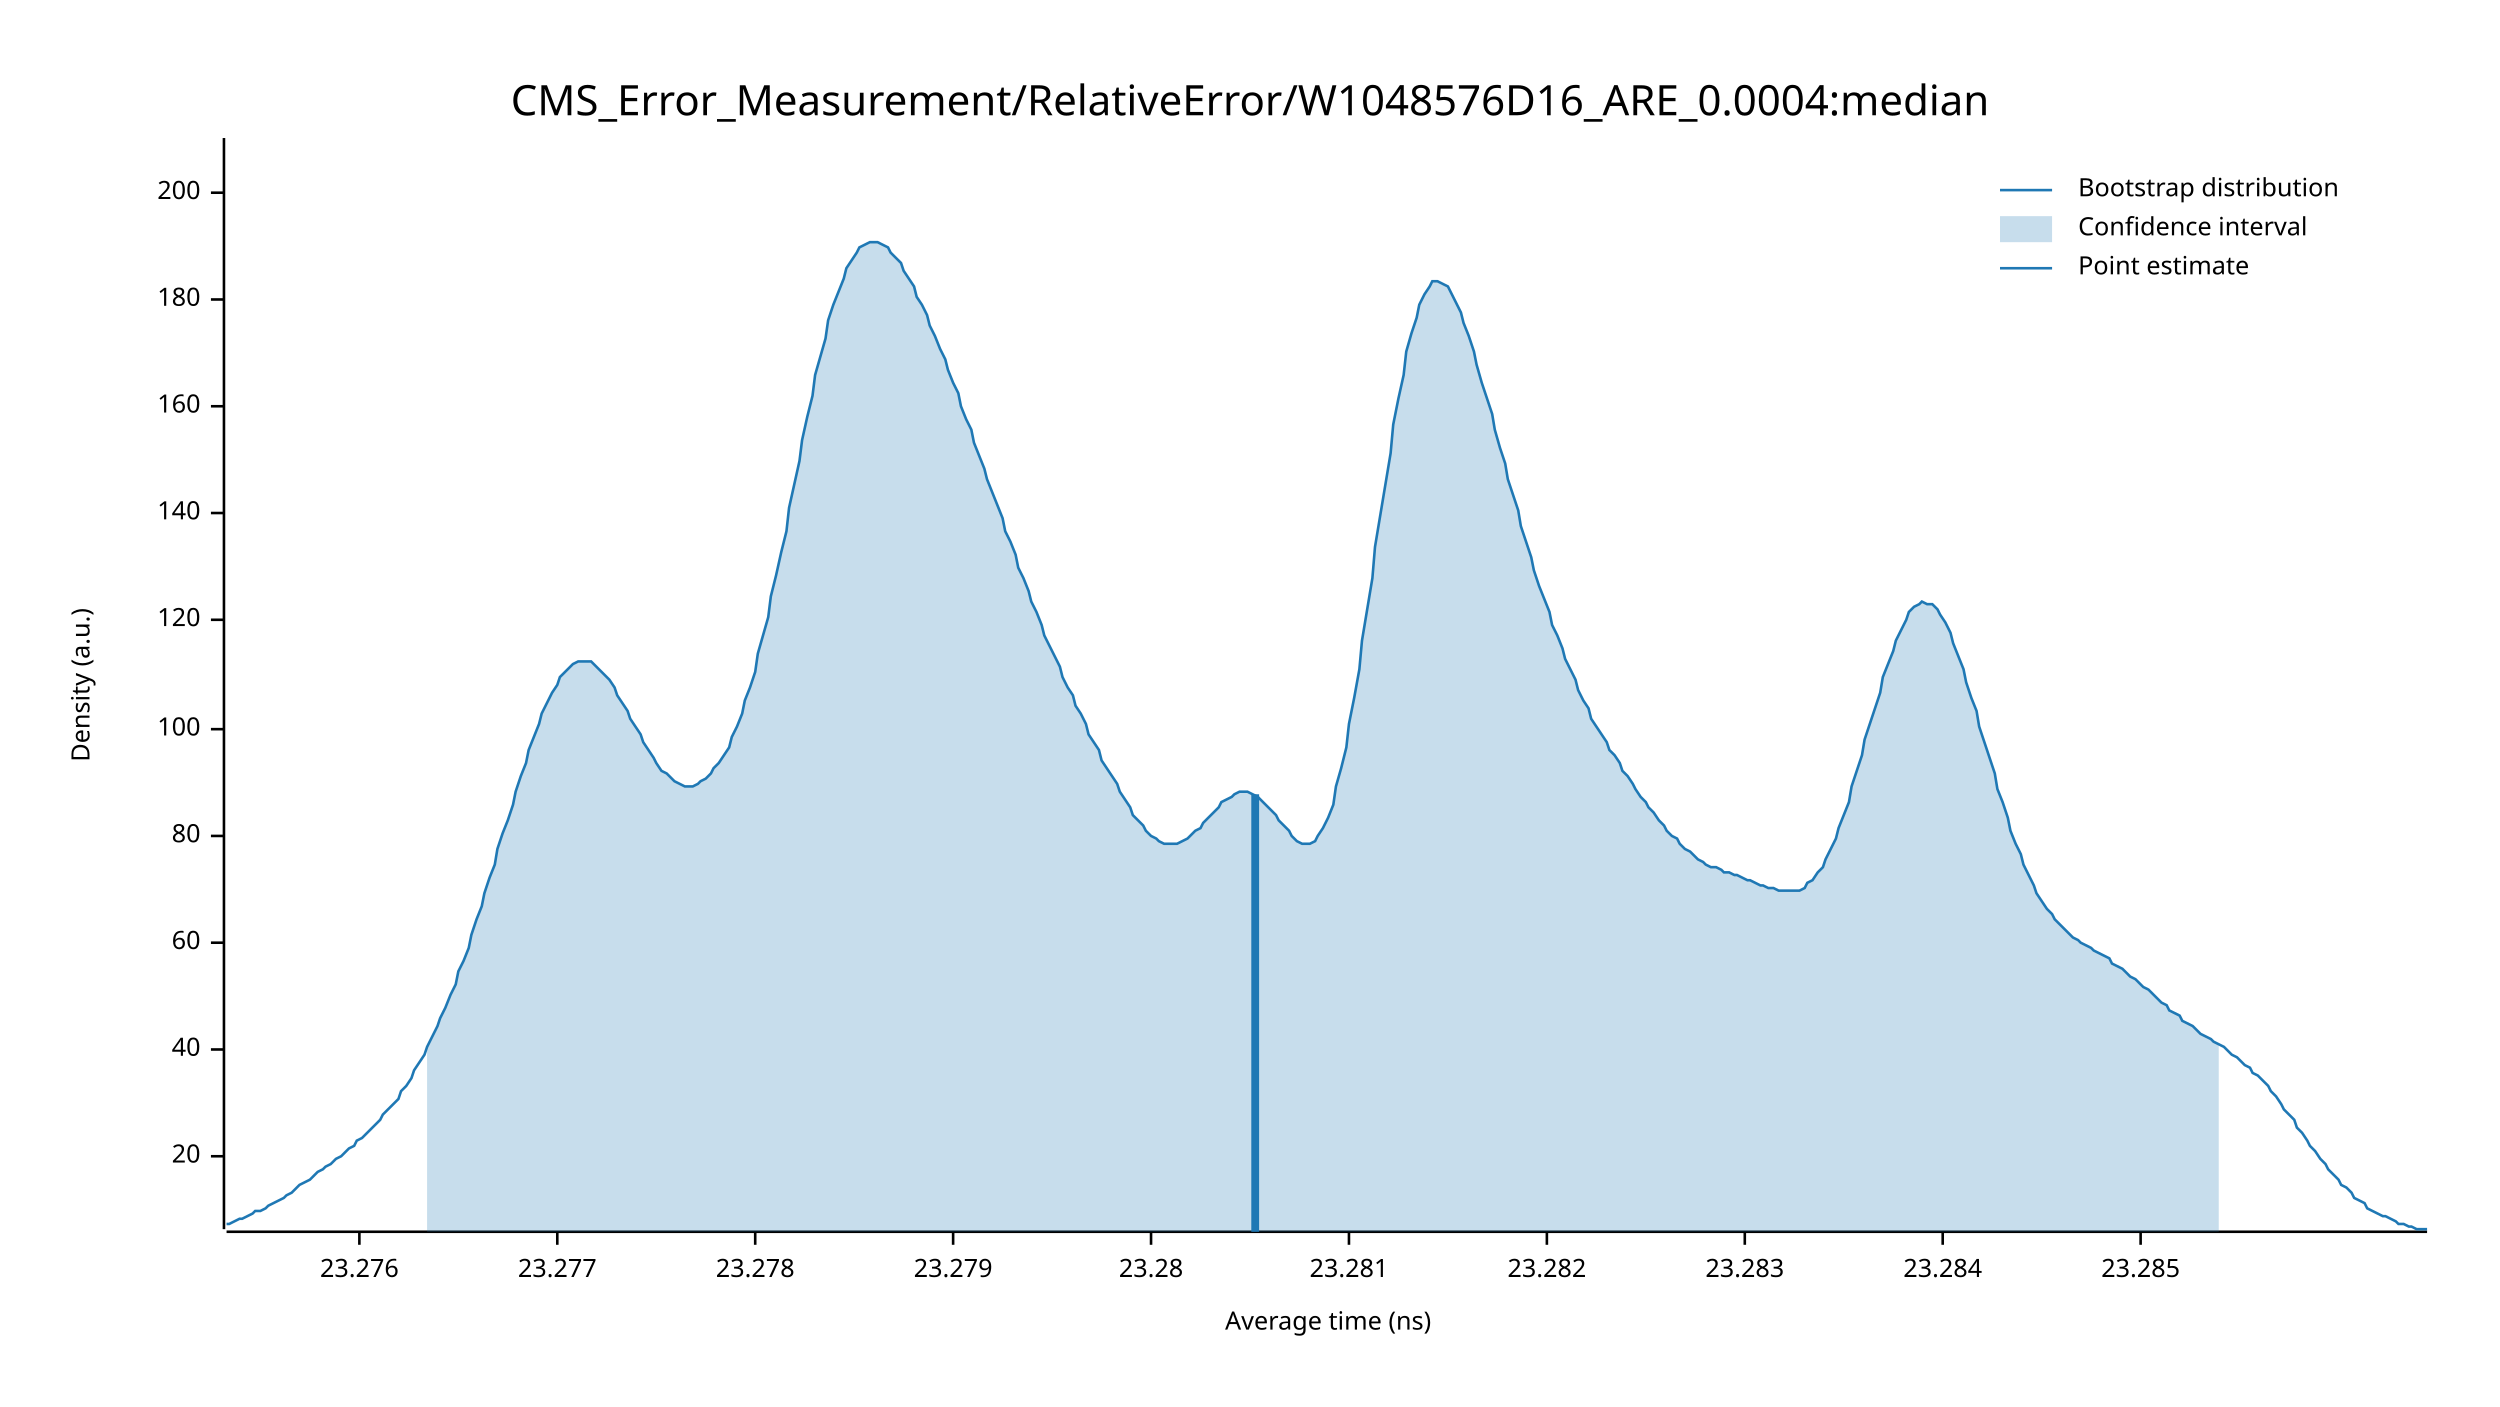
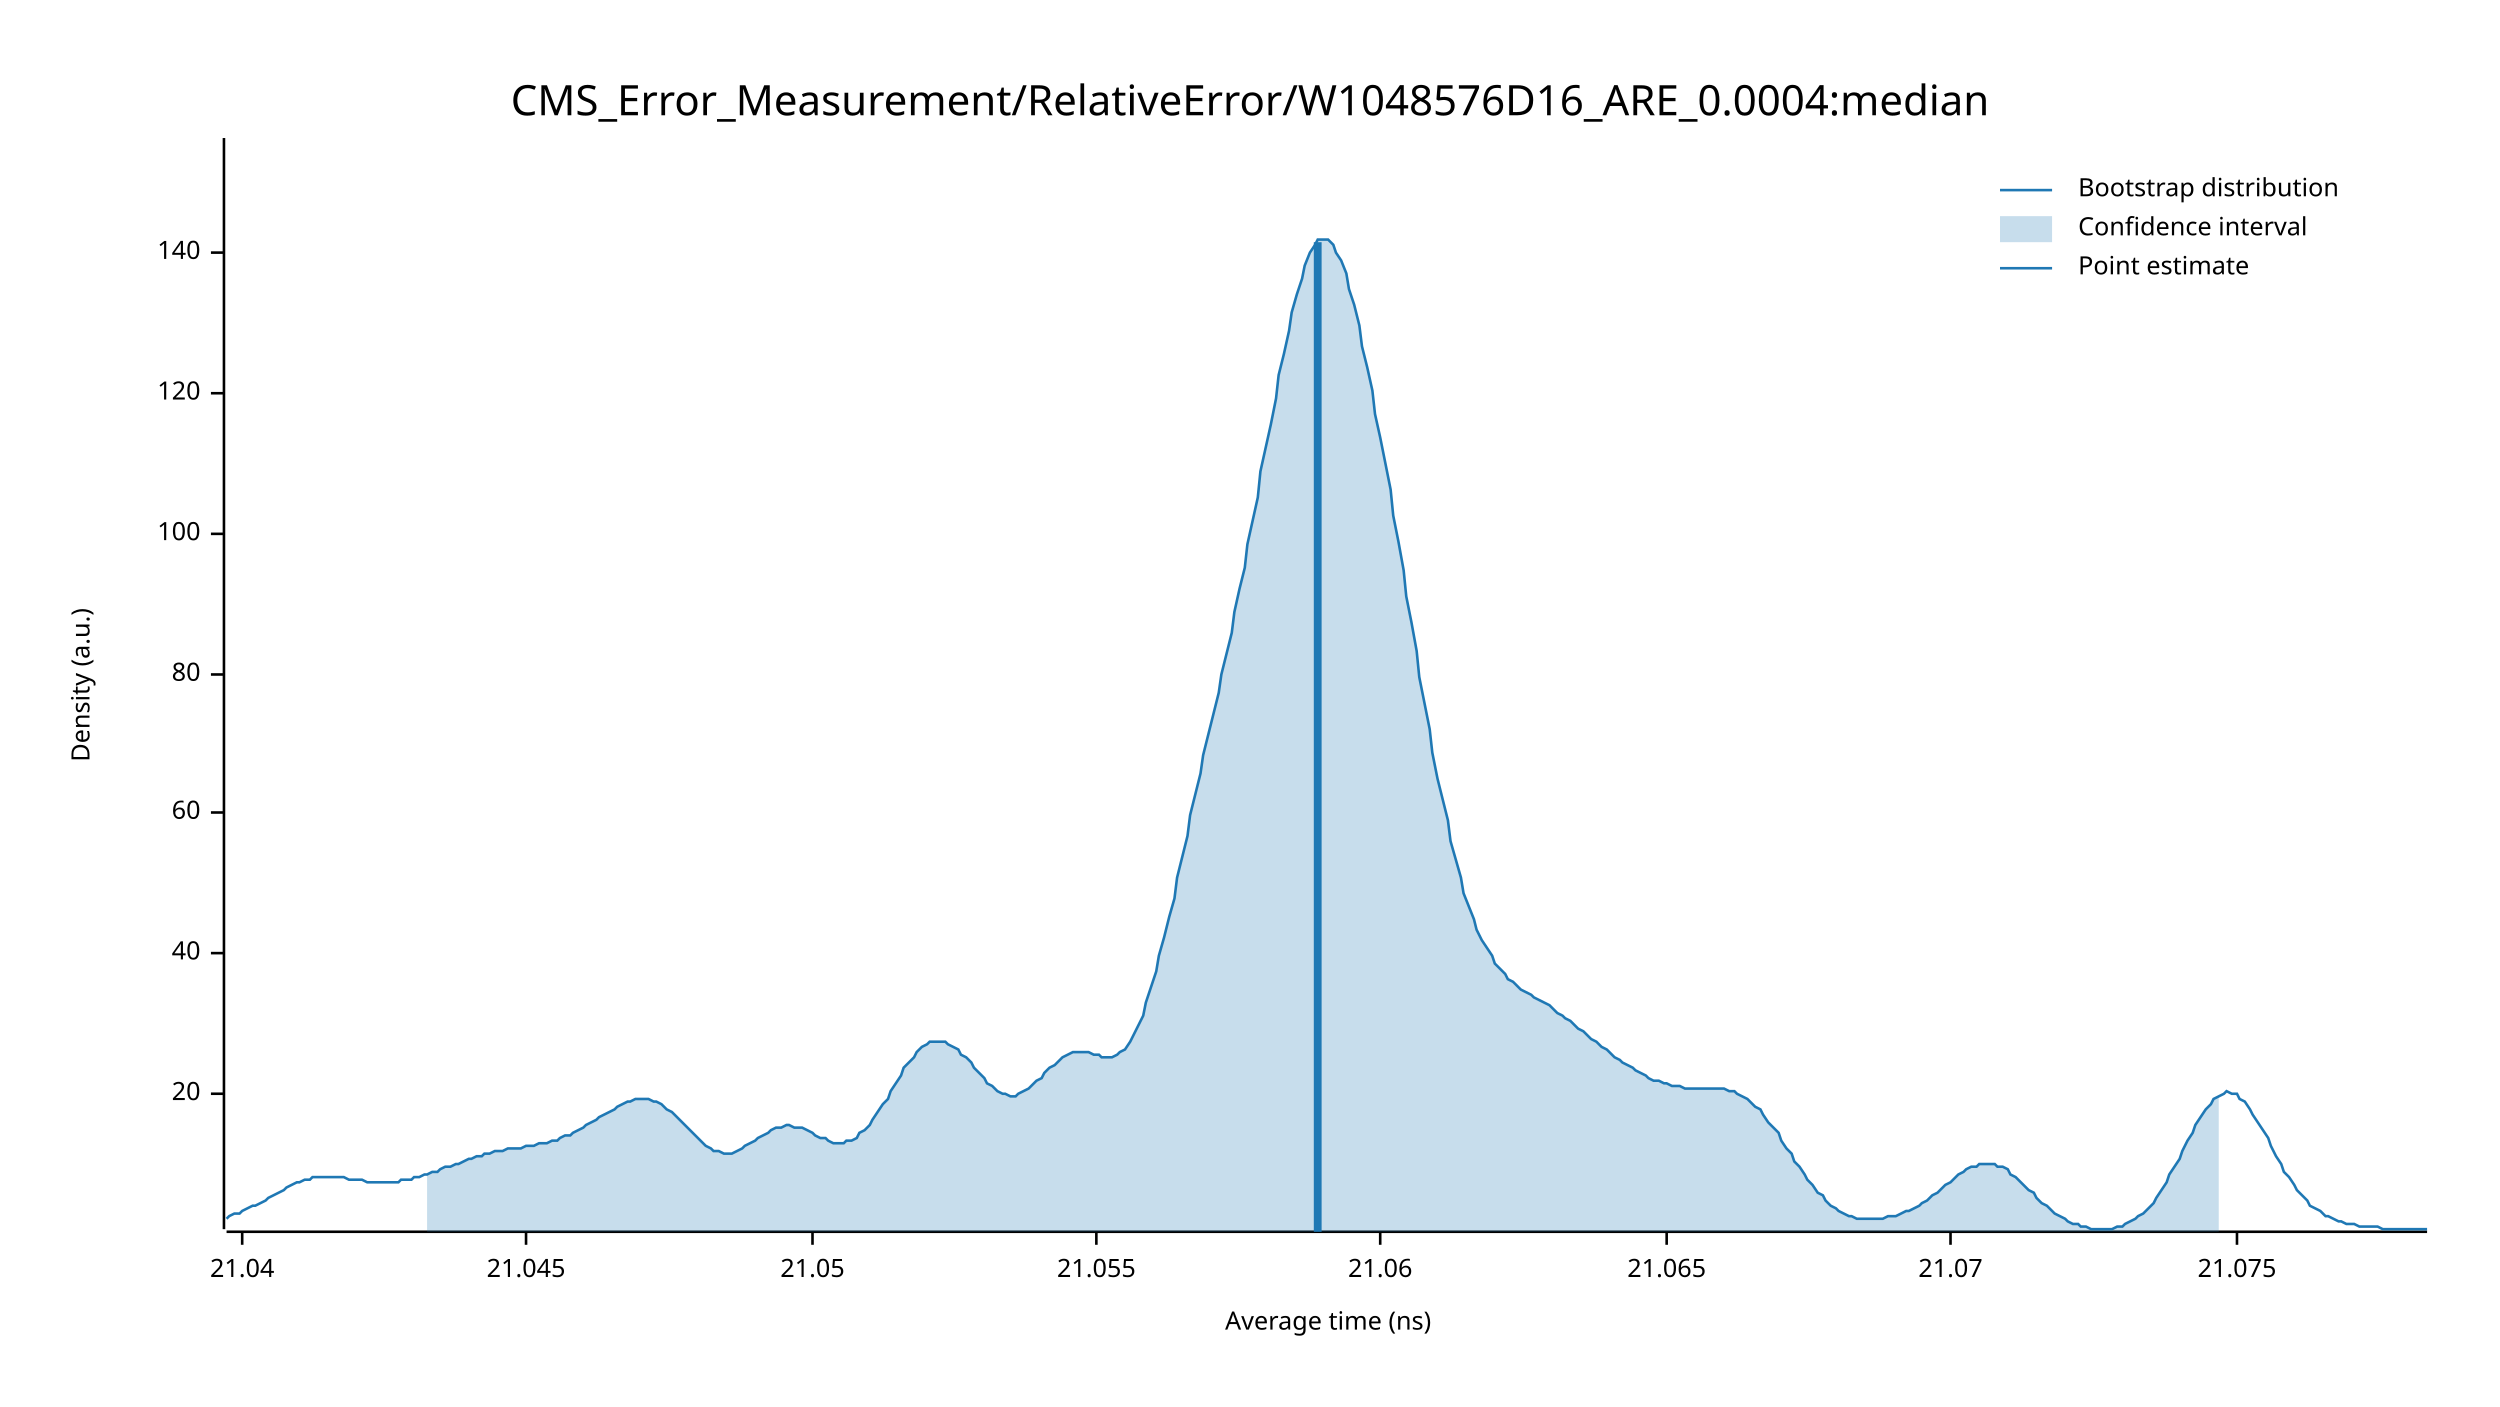
<svg xmlns="http://www.w3.org/2000/svg" width="960" height="540" viewBox="0 0 960 540">
  <text x="480" y="32" dy="0.76em" text-anchor="middle" font-family="sans-serif" font-size="16.129" opacity="1" fill="#000000">
CMS_Error_Measurement/RelativeError/W1048576D16_ARE_0.0004:median
</text>
  <text x="27" y="263" dy="0.76em" text-anchor="middle" font-family="sans-serif" font-size="9.677" opacity="1" fill="#000000" transform="rotate(270, 27, 263)">
Density (a.u.)
</text>
  <text x="510" y="513" dy="-0.5ex" text-anchor="middle" font-family="sans-serif" font-size="9.677" opacity="1" fill="#000000">
Average time (ns)
</text>
  <polyline fill="none" opacity="1" stroke="#000000" stroke-width="1" points="86,53 86,472 " />
-   <text x="77" y="444" dy="0.5ex" text-anchor="end" font-family="sans-serif" font-size="9.677" opacity="1" fill="#000000">
+   <text x="77" y="420" dy="0.5ex" text-anchor="end" font-family="sans-serif" font-size="9.677" opacity="1" fill="#000000">
20
</text>
-   <polyline fill="none" opacity="1" stroke="#000000" stroke-width="1" points="81,444 86,444 " />
-   <text x="77" y="403" dy="0.5ex" text-anchor="end" font-family="sans-serif" font-size="9.677" opacity="1" fill="#000000">
+   <polyline fill="none" opacity="1" stroke="#000000" stroke-width="1" points="81,420 86,420 " />
+   <text x="77" y="366" dy="0.5ex" text-anchor="end" font-family="sans-serif" font-size="9.677" opacity="1" fill="#000000">
40
</text>
-   <polyline fill="none" opacity="1" stroke="#000000" stroke-width="1" points="81,403 86,403 " />
-   <text x="77" y="362" dy="0.5ex" text-anchor="end" font-family="sans-serif" font-size="9.677" opacity="1" fill="#000000">
+   <polyline fill="none" opacity="1" stroke="#000000" stroke-width="1" points="81,366 86,366 " />
+   <text x="77" y="312" dy="0.5ex" text-anchor="end" font-family="sans-serif" font-size="9.677" opacity="1" fill="#000000">
60
</text>
-   <polyline fill="none" opacity="1" stroke="#000000" stroke-width="1" points="81,362 86,362 " />
-   <text x="77" y="321" dy="0.5ex" text-anchor="end" font-family="sans-serif" font-size="9.677" opacity="1" fill="#000000">
+   <polyline fill="none" opacity="1" stroke="#000000" stroke-width="1" points="81,312 86,312 " />
+   <text x="77" y="259" dy="0.5ex" text-anchor="end" font-family="sans-serif" font-size="9.677" opacity="1" fill="#000000">
80
</text>
-   <polyline fill="none" opacity="1" stroke="#000000" stroke-width="1" points="81,321 86,321 " />
-   <text x="77" y="280" dy="0.5ex" text-anchor="end" font-family="sans-serif" font-size="9.677" opacity="1" fill="#000000">
+   <polyline fill="none" opacity="1" stroke="#000000" stroke-width="1" points="81,259 86,259 " />
+   <text x="77" y="205" dy="0.5ex" text-anchor="end" font-family="sans-serif" font-size="9.677" opacity="1" fill="#000000">
100
</text>
-   <polyline fill="none" opacity="1" stroke="#000000" stroke-width="1" points="81,280 86,280 " />
-   <text x="77" y="238" dy="0.5ex" text-anchor="end" font-family="sans-serif" font-size="9.677" opacity="1" fill="#000000">
+   <polyline fill="none" opacity="1" stroke="#000000" stroke-width="1" points="81,205 86,205 " />
+   <text x="77" y="151" dy="0.5ex" text-anchor="end" font-family="sans-serif" font-size="9.677" opacity="1" fill="#000000">
120
</text>
-   <polyline fill="none" opacity="1" stroke="#000000" stroke-width="1" points="81,238 86,238 " />
-   <text x="77" y="197" dy="0.5ex" text-anchor="end" font-family="sans-serif" font-size="9.677" opacity="1" fill="#000000">
+   <polyline fill="none" opacity="1" stroke="#000000" stroke-width="1" points="81,151 86,151 " />
+   <text x="77" y="97" dy="0.5ex" text-anchor="end" font-family="sans-serif" font-size="9.677" opacity="1" fill="#000000">
140
</text>
-   <polyline fill="none" opacity="1" stroke="#000000" stroke-width="1" points="81,197 86,197 " />
-   <text x="77" y="156" dy="0.5ex" text-anchor="end" font-family="sans-serif" font-size="9.677" opacity="1" fill="#000000">
- 160
+   <polyline fill="none" opacity="1" stroke="#000000" stroke-width="1" points="81,97 86,97 " />
+   <polyline fill="none" opacity="1" stroke="#000000" stroke-width="1" points="87,473 932,473 " />
+   <text x="93" y="483" dy="0.76em" text-anchor="middle" font-family="sans-serif" font-size="9.677" opacity="1" fill="#000000">
+ 21.04
</text>
-   <polyline fill="none" opacity="1" stroke="#000000" stroke-width="1" points="81,156 86,156 " />
-   <text x="77" y="115" dy="0.5ex" text-anchor="end" font-family="sans-serif" font-size="9.677" opacity="1" fill="#000000">
- 180
+   <polyline fill="none" opacity="1" stroke="#000000" stroke-width="1" points="93,473 93,478 " />
+   <text x="202" y="483" dy="0.76em" text-anchor="middle" font-family="sans-serif" font-size="9.677" opacity="1" fill="#000000">
+ 21.045
</text>
-   <polyline fill="none" opacity="1" stroke="#000000" stroke-width="1" points="81,115 86,115 " />
-   <text x="77" y="74" dy="0.5ex" text-anchor="end" font-family="sans-serif" font-size="9.677" opacity="1" fill="#000000">
- 200
+   <polyline fill="none" opacity="1" stroke="#000000" stroke-width="1" points="202,473 202,478 " />
+   <text x="312" y="483" dy="0.76em" text-anchor="middle" font-family="sans-serif" font-size="9.677" opacity="1" fill="#000000">
+ 21.05
</text>
-   <polyline fill="none" opacity="1" stroke="#000000" stroke-width="1" points="81,74 86,74 " />
-   <polyline fill="none" opacity="1" stroke="#000000" stroke-width="1" points="87,473 932,473 " />
-   <text x="138" y="483" dy="0.76em" text-anchor="middle" font-family="sans-serif" font-size="9.677" opacity="1" fill="#000000">
- 23.276
+   <polyline fill="none" opacity="1" stroke="#000000" stroke-width="1" points="312,473 312,478 " />
+   <text x="421" y="483" dy="0.76em" text-anchor="middle" font-family="sans-serif" font-size="9.677" opacity="1" fill="#000000">
+ 21.055
</text>
-   <polyline fill="none" opacity="1" stroke="#000000" stroke-width="1" points="138,473 138,478 " />
-   <text x="214" y="483" dy="0.76em" text-anchor="middle" font-family="sans-serif" font-size="9.677" opacity="1" fill="#000000">
- 23.277
+   <polyline fill="none" opacity="1" stroke="#000000" stroke-width="1" points="421,473 421,478 " />
+   <text x="530" y="483" dy="0.76em" text-anchor="middle" font-family="sans-serif" font-size="9.677" opacity="1" fill="#000000">
+ 21.06
</text>
-   <polyline fill="none" opacity="1" stroke="#000000" stroke-width="1" points="214,473 214,478 " />
-   <text x="290" y="483" dy="0.76em" text-anchor="middle" font-family="sans-serif" font-size="9.677" opacity="1" fill="#000000">
- 23.278
+   <polyline fill="none" opacity="1" stroke="#000000" stroke-width="1" points="530,473 530,478 " />
+   <text x="640" y="483" dy="0.76em" text-anchor="middle" font-family="sans-serif" font-size="9.677" opacity="1" fill="#000000">
+ 21.065
</text>
-   <polyline fill="none" opacity="1" stroke="#000000" stroke-width="1" points="290,473 290,478 " />
-   <text x="366" y="483" dy="0.76em" text-anchor="middle" font-family="sans-serif" font-size="9.677" opacity="1" fill="#000000">
- 23.279
+   <polyline fill="none" opacity="1" stroke="#000000" stroke-width="1" points="640,473 640,478 " />
+   <text x="749" y="483" dy="0.76em" text-anchor="middle" font-family="sans-serif" font-size="9.677" opacity="1" fill="#000000">
+ 21.07
</text>
-   <polyline fill="none" opacity="1" stroke="#000000" stroke-width="1" points="366,473 366,478 " />
-   <text x="442" y="483" dy="0.76em" text-anchor="middle" font-family="sans-serif" font-size="9.677" opacity="1" fill="#000000">
- 23.28
+   <polyline fill="none" opacity="1" stroke="#000000" stroke-width="1" points="749,473 749,478 " />
+   <text x="859" y="483" dy="0.76em" text-anchor="middle" font-family="sans-serif" font-size="9.677" opacity="1" fill="#000000">
+ 21.075
</text>
-   <polyline fill="none" opacity="1" stroke="#000000" stroke-width="1" points="442,473 442,478 " />
-   <text x="518" y="483" dy="0.76em" text-anchor="middle" font-family="sans-serif" font-size="9.677" opacity="1" fill="#000000">
- 23.281
- </text>
-   <polyline fill="none" opacity="1" stroke="#000000" stroke-width="1" points="518,473 518,478 " />
-   <text x="594" y="483" dy="0.76em" text-anchor="middle" font-family="sans-serif" font-size="9.677" opacity="1" fill="#000000">
- 23.282
- </text>
-   <polyline fill="none" opacity="1" stroke="#000000" stroke-width="1" points="594,473 594,478 " />
-   <text x="670" y="483" dy="0.76em" text-anchor="middle" font-family="sans-serif" font-size="9.677" opacity="1" fill="#000000">
- 23.283
- </text>
-   <polyline fill="none" opacity="1" stroke="#000000" stroke-width="1" points="670,473 670,478 " />
-   <text x="746" y="483" dy="0.76em" text-anchor="middle" font-family="sans-serif" font-size="9.677" opacity="1" fill="#000000">
- 23.284
- </text>
-   <polyline fill="none" opacity="1" stroke="#000000" stroke-width="1" points="746,473 746,478 " />
-   <text x="822" y="483" dy="0.76em" text-anchor="middle" font-family="sans-serif" font-size="9.677" opacity="1" fill="#000000">
- 23.285
- </text>
-   <polyline fill="none" opacity="1" stroke="#000000" stroke-width="1" points="822,473 822,478 " />
-   <polyline fill="none" opacity="1" stroke="#1F78B4" stroke-width="1" points="87,470 88,470 90,469 92,468 93,468 95,467 97,466 98,465 100,465 102,464 103,463 105,462 107,461 109,460 110,459 112,458 114,456 115,455 117,454 119,453 120,452 122,450 124,449 125,448 127,447 129,445 131,444 132,443 134,441 136,440 137,438 139,437 141,435 142,434 144,432 146,430 147,428 149,426 151,424 153,422 154,419 156,417 158,414 159,411 161,408 163,405 164,402 166,398 168,394 169,391 171,387 173,382 175,378 176,373 178,369 180,364 181,359 183,353 185,348 186,343 188,337 190,332 191,326 193,320 195,315 197,309 198,304 200,298 202,293 203,288 205,283 207,278 208,274 210,270 212,266 214,263 215,260 217,258 219,256 220,255 222,254 224,254 225,254 227,254 229,256 230,257 232,259 234,261 236,264 237,267 239,270 241,273 242,276 244,279 246,282 247,285 249,288 251,291 252,293 254,296 256,297 258,299 259,300 261,301 263,302 264,302 266,302 268,301 269,300 271,299 273,297 274,295 276,293 278,290 280,287 281,283 283,279 285,274 286,269 288,264 290,258 291,251 293,244 295,237 296,229 298,221 300,212 302,204 303,195 305,186 307,177 308,169 310,160 312,152 313,144 315,137 317,130 318,123 320,117 322,112 324,107 325,103 327,100 329,97 330,95 332,94 334,93 335,93 337,93 339,94 341,95 342,97 344,99 346,101 347,104 349,107 351,110 352,114 354,117 356,121 357,125 359,129 361,134 363,138 364,142 366,147 368,151 369,156 371,161 373,165 374,170 376,175 378,180 379,184 381,189 383,194 385,199 386,204 388,208 390,213 391,218 393,222 395,227 396,231 398,235 400,240 401,244 403,248 405,252 407,256 408,260 410,264 412,267 413,271 415,274 417,278 418,282 420,285 422,288 423,292 425,295 427,298 429,301 430,304 432,307 434,310 435,313 437,315 439,317 440,319 442,321 444,322 445,323 447,324 449,324 451,324 452,324 454,323 456,322 457,321 459,319 461,318 462,316 464,314 466,312 468,310 469,308 471,307 473,306 474,305 476,304 478,304 479,304 481,305 483,306 484,307 486,309 488,311 490,313 491,315 493,317 495,319 496,321 498,323 500,324 501,324 503,324 505,323 506,321 508,318 510,314 512,309 513,302 515,295 517,287 518,278 520,268 522,257 523,246 525,234 527,222 528,210 530,198 532,186 534,174 535,163 537,153 539,144 540,135 542,128 544,122 545,117 547,113 549,110 550,108 552,108 554,109 556,110 557,112 559,116 561,120 562,124 564,129 566,135 567,140 569,147 571,153 573,159 574,165 576,172 578,178 579,184 581,190 583,196 584,202 586,208 588,214 589,219 591,225 593,230 595,235 596,240 598,244 600,249 601,253 603,257 605,261 606,265 608,269 610,272 611,276 613,279 615,282 617,285 618,288 620,290 622,293 623,296 625,298 627,301 628,303 630,306 632,308 633,310 635,312 637,315 639,317 640,319 642,321 644,322 645,324 647,326 649,327 650,328 652,330 654,331 655,332 657,333 659,333 661,334 662,335 664,335 666,336 667,336 669,337 671,338 672,338 674,339 676,340 677,340 679,341 681,341 683,342 684,342 686,342 688,342 689,342 691,342 693,341 694,339 696,338 698,335 700,333 701,330 703,326 705,322 706,318 708,313 710,308 711,302 713,296 715,290 716,284 718,278 720,272 722,266 723,260 725,255 727,250 728,246 730,242 732,238 733,235 735,233 737,232 738,231 740,232 742,232 744,234 745,236 747,239 749,243 750,247 752,252 754,257 755,262 757,268 759,273 760,279 762,285 764,291 766,297 767,303 769,308 771,314 772,319 774,324 776,328 777,332 779,336 781,340 782,343 784,346 786,349 788,351 789,353 791,355 793,357 794,358 796,360 798,361 799,362 801,363 803,364 804,365 806,366 808,367 810,368 811,370 813,371 815,372 816,373 818,375 820,376 821,377 823,379 825,380 827,382 828,383 830,385 832,386 833,388 835,389 837,390 838,392 840,393 842,394 843,395 845,397 847,398 849,399 850,400 852,401 854,402 855,403 857,405 859,406 860,407 862,409 864,410 865,412 867,413 869,415 871,417 872,419 874,421 876,424 877,426 879,428 881,430 882,433 884,435 886,438 887,440 889,442 891,445 893,447 894,449 896,451 898,453 899,455 901,456 903,458 904,460 906,461 908,462 909,464 911,465 913,466 915,467 916,467 918,468 920,469 921,470 923,470 925,471 926,471 928,472 930,472 932,472 " />
-   <polygon opacity="0.25" fill="#1F78B4" points="164,402 166,398 168,394 169,391 171,387 173,382 175,378 176,373 178,369 180,364 181,359 183,353 185,348 186,343 188,337 190,332 191,326 193,320 195,315 197,309 198,304 200,298 202,293 203,288 205,283 207,278 208,274 210,270 212,266 214,263 215,260 217,258 219,256 220,255 222,254 224,254 225,254 227,254 229,256 230,257 232,259 234,261 236,264 237,267 239,270 241,273 242,276 244,279 246,282 247,285 249,288 251,291 252,293 254,296 256,297 258,299 259,300 261,301 263,302 264,302 266,302 268,301 269,300 271,299 273,297 274,295 276,293 278,290 280,287 281,283 283,279 285,274 286,269 288,264 290,258 291,251 293,244 295,237 296,229 298,221 300,212 302,204 303,195 305,186 307,177 308,169 310,160 312,152 313,144 315,137 317,130 318,123 320,117 322,112 324,107 325,103 327,100 329,97 330,95 332,94 334,93 335,93 337,93 339,94 341,95 342,97 344,99 346,101 347,104 349,107 351,110 352,114 354,117 356,121 357,125 359,129 361,134 363,138 364,142 366,147 368,151 369,156 371,161 373,165 374,170 376,175 378,180 379,184 381,189 383,194 385,199 386,204 388,208 390,213 391,218 393,222 395,227 396,231 398,235 400,240 401,244 403,248 405,252 407,256 408,260 410,264 412,267 413,271 415,274 417,278 418,282 420,285 422,288 423,292 425,295 427,298 429,301 430,304 432,307 434,310 435,313 437,315 439,317 440,319 442,321 444,322 445,323 447,324 449,324 451,324 452,324 454,323 456,322 457,321 459,319 461,318 462,316 464,314 466,312 468,310 469,308 471,307 473,306 474,305 476,304 478,304 479,304 481,305 483,306 484,307 486,309 488,311 490,313 491,315 493,317 495,319 496,321 498,323 500,324 501,324 503,324 505,323 506,321 508,318 510,314 512,309 513,302 515,295 517,287 518,278 520,268 522,257 523,246 525,234 527,222 528,210 530,198 532,186 534,174 535,163 537,153 539,144 540,135 542,128 544,122 545,117 547,113 549,110 550,108 552,108 554,109 556,110 557,112 559,116 561,120 562,124 564,129 566,135 567,140 569,147 571,153 573,159 574,165 576,172 578,178 579,184 581,190 583,196 584,202 586,208 588,214 589,219 591,225 593,230 595,235 596,240 598,244 600,249 601,253 603,257 605,261 606,265 608,269 610,272 611,276 613,279 615,282 617,285 618,288 620,290 622,293 623,296 625,298 627,301 628,303 630,306 632,308 633,310 635,312 637,315 639,317 640,319 642,321 644,322 645,324 647,326 649,327 650,328 652,330 654,331 655,332 657,333 659,333 661,334 662,335 664,335 666,336 667,336 669,337 671,338 672,338 674,339 676,340 677,340 679,341 681,341 683,342 684,342 686,342 688,342 689,342 691,342 693,341 694,339 696,338 698,335 700,333 701,330 703,326 705,322 706,318 708,313 710,308 711,302 713,296 715,290 716,284 718,278 720,272 722,266 723,260 725,255 727,250 728,246 730,242 732,238 733,235 735,233 737,232 738,231 740,232 742,232 744,234 745,236 747,239 749,243 750,247 752,252 754,257 755,262 757,268 759,273 760,279 762,285 764,291 766,297 767,303 769,308 771,314 772,319 774,324 776,328 777,332 779,336 781,340 782,343 784,346 786,349 788,351 789,353 791,355 793,357 794,358 796,360 798,361 799,362 801,363 803,364 804,365 806,366 808,367 810,368 811,370 813,371 815,372 816,373 818,375 820,376 821,377 823,379 825,380 827,382 828,383 830,385 832,386 833,388 835,389 837,390 838,392 840,393 842,394 843,395 845,397 847,398 849,399 850,400 852,401 852,473 164,473 " />
-   <polyline fill="none" opacity="1" stroke="#1F78B4" stroke-width="3" points="482,473 482,305 " />
+   <polyline fill="none" opacity="1" stroke="#000000" stroke-width="1" points="859,473 859,478 " />
+   <polyline fill="none" opacity="1" stroke="#1F78B4" stroke-width="1" points="87,468 88,467 90,466 92,466 93,465 95,464 97,463 98,463 100,462 102,461 103,460 105,459 107,458 109,457 110,456 112,455 114,454 115,454 117,453 119,453 120,452 122,452 124,452 125,452 127,452 129,452 131,452 132,452 134,453 136,453 137,453 139,453 141,454 142,454 144,454 146,454 147,454 149,454 151,454 153,454 154,453 156,453 158,453 159,452 161,452 163,451 164,451 166,450 168,450 169,449 171,448 173,448 175,447 176,447 178,446 180,445 181,445 183,444 185,444 186,443 188,443 190,442 191,442 193,442 195,441 197,441 198,441 200,441 202,440 203,440 205,440 207,439 208,439 210,439 212,438 214,438 215,437 217,436 219,436 220,435 222,434 224,433 225,432 227,431 229,430 230,429 232,428 234,427 236,426 237,425 239,424 241,423 242,423 244,422 246,422 247,422 249,422 251,423 252,423 254,424 256,426 258,427 259,428 261,430 263,432 264,433 266,435 268,437 269,438 271,440 273,441 274,442 276,442 278,443 280,443 281,443 283,442 285,441 286,440 288,439 290,438 291,437 293,436 295,435 296,434 298,433 300,433 302,432 303,432 305,433 307,433 308,433 310,434 312,435 313,436 315,437 317,437 318,438 320,439 322,439 324,439 325,438 327,438 329,437 330,435 332,434 334,432 335,430 337,427 339,424 341,422 342,419 344,416 346,413 347,410 349,408 351,406 352,404 354,402 356,401 357,400 359,400 361,400 363,400 364,401 366,402 368,403 369,405 371,406 373,408 374,410 376,412 378,414 379,416 381,417 383,419 385,420 386,420 388,421 390,421 391,420 393,419 395,418 396,417 398,415 400,414 401,412 403,410 405,409 407,407 408,406 410,405 412,404 413,404 415,404 417,404 418,404 420,405 422,405 423,406 425,406 427,406 429,405 430,404 432,403 434,400 435,398 437,394 439,390 440,385 442,379 444,373 445,367 447,360 449,352 451,345 452,337 454,329 456,321 457,313 459,305 461,297 462,290 464,282 466,274 468,266 469,259 471,251 473,243 474,235 476,226 478,218 479,209 481,200 483,191 484,181 486,172 488,163 490,153 491,144 493,136 495,127 496,120 498,113 500,107 501,102 503,97 505,94 506,92 508,92 510,92 512,94 513,97 515,100 517,105 518,111 520,117 522,125 523,133 525,141 527,150 528,159 530,168 532,178 534,188 535,198 537,208 539,219 540,229 542,239 544,250 545,260 547,270 549,280 550,289 552,299 554,307 556,315 557,323 559,330 561,337 562,343 564,348 566,353 567,357 569,361 571,364 573,367 574,370 576,372 578,374 579,376 581,377 583,379 584,380 586,381 588,382 589,383 591,384 593,385 595,386 596,387 598,389 600,390 601,391 603,392 605,394 606,395 608,396 610,398 611,399 613,400 615,402 617,403 618,404 620,406 622,407 623,408 625,409 627,410 628,411 630,412 632,413 633,414 635,415 637,415 639,416 640,416 642,417 644,417 645,417 647,418 649,418 650,418 652,418 654,418 655,418 657,418 659,418 661,418 662,418 664,419 666,419 667,420 669,421 671,422 672,423 674,425 676,426 677,428 679,431 681,433 683,435 684,438 686,441 688,443 689,446 691,448 693,451 694,453 696,455 698,458 700,459 701,461 703,463 705,464 706,465 708,466 710,467 711,467 713,468 715,468 716,468 718,468 720,468 722,468 723,468 725,467 727,467 728,467 730,466 732,465 733,465 735,464 737,463 738,462 740,461 742,459 744,458 745,457 747,455 749,454 750,453 752,451 754,450 755,449 757,448 759,448 760,447 762,447 764,447 766,447 767,448 769,448 771,449 772,451 774,452 776,454 777,455 779,457 781,458 782,460 784,462 786,463 788,465 789,466 791,467 793,468 794,469 796,470 798,470 799,471 801,471 803,472 804,472 806,472 808,472 810,472 811,472 813,471 815,471 816,470 818,469 820,468 821,467 823,466 825,464 827,462 828,460 830,457 832,454 833,451 835,448 837,445 838,442 840,438 842,435 843,432 845,429 847,426 849,424 850,422 852,421 854,420 855,419 857,420 859,420 860,422 862,423 864,426 865,428 867,431 869,434 871,437 872,440 874,444 876,447 877,450 879,452 881,455 882,457 884,459 886,461 887,463 889,464 891,465 893,467 894,467 896,468 898,469 899,469 901,470 903,470 904,470 906,471 908,471 909,471 911,471 913,471 915,472 916,472 918,472 920,472 921,472 923,472 925,472 926,472 928,472 930,472 932,472 " />
+   <polygon opacity="0.25" fill="#1F78B4" points="164,451 166,450 168,450 169,449 171,448 173,448 175,447 176,447 178,446 180,445 181,445 183,444 185,444 186,443 188,443 190,442 191,442 193,442 195,441 197,441 198,441 200,441 202,440 203,440 205,440 207,439 208,439 210,439 212,438 214,438 215,437 217,436 219,436 220,435 222,434 224,433 225,432 227,431 229,430 230,429 232,428 234,427 236,426 237,425 239,424 241,423 242,423 244,422 246,422 247,422 249,422 251,423 252,423 254,424 256,426 258,427 259,428 261,430 263,432 264,433 266,435 268,437 269,438 271,440 273,441 274,442 276,442 278,443 280,443 281,443 283,442 285,441 286,440 288,439 290,438 291,437 293,436 295,435 296,434 298,433 300,433 302,432 303,432 305,433 307,433 308,433 310,434 312,435 313,436 315,437 317,437 318,438 320,439 322,439 324,439 325,438 327,438 329,437 330,435 332,434 334,432 335,430 337,427 339,424 341,422 342,419 344,416 346,413 347,410 349,408 351,406 352,404 354,402 356,401 357,400 359,400 361,400 363,400 364,401 366,402 368,403 369,405 371,406 373,408 374,410 376,412 378,414 379,416 381,417 383,419 385,420 386,420 388,421 390,421 391,420 393,419 395,418 396,417 398,415 400,414 401,412 403,410 405,409 407,407 408,406 410,405 412,404 413,404 415,404 417,404 418,404 420,405 422,405 423,406 425,406 427,406 429,405 430,404 432,403 434,400 435,398 437,394 439,390 440,385 442,379 444,373 445,367 447,360 449,352 451,345 452,337 454,329 456,321 457,313 459,305 461,297 462,290 464,282 466,274 468,266 469,259 471,251 473,243 474,235 476,226 478,218 479,209 481,200 483,191 484,181 486,172 488,163 490,153 491,144 493,136 495,127 496,120 498,113 500,107 501,102 503,97 505,94 506,92 508,92 510,92 512,94 513,97 515,100 517,105 518,111 520,117 522,125 523,133 525,141 527,150 528,159 530,168 532,178 534,188 535,198 537,208 539,219 540,229 542,239 544,250 545,260 547,270 549,280 550,289 552,299 554,307 556,315 557,323 559,330 561,337 562,343 564,348 566,353 567,357 569,361 571,364 573,367 574,370 576,372 578,374 579,376 581,377 583,379 584,380 586,381 588,382 589,383 591,384 593,385 595,386 596,387 598,389 600,390 601,391 603,392 605,394 606,395 608,396 610,398 611,399 613,400 615,402 617,403 618,404 620,406 622,407 623,408 625,409 627,410 628,411 630,412 632,413 633,414 635,415 637,415 639,416 640,416 642,417 644,417 645,417 647,418 649,418 650,418 652,418 654,418 655,418 657,418 659,418 661,418 662,418 664,419 666,419 667,420 669,421 671,422 672,423 674,425 676,426 677,428 679,431 681,433 683,435 684,438 686,441 688,443 689,446 691,448 693,451 694,453 696,455 698,458 700,459 701,461 703,463 705,464 706,465 708,466 710,467 711,467 713,468 715,468 716,468 718,468 720,468 722,468 723,468 725,467 727,467 728,467 730,466 732,465 733,465 735,464 737,463 738,462 740,461 742,459 744,458 745,457 747,455 749,454 750,453 752,451 754,450 755,449 757,448 759,448 760,447 762,447 764,447 766,447 767,448 769,448 771,449 772,451 774,452 776,454 777,455 779,457 781,458 782,460 784,462 786,463 788,465 789,466 791,467 793,468 794,469 796,470 798,470 799,471 801,471 803,472 804,472 806,472 808,472 810,472 811,472 813,471 815,471 816,470 818,469 820,468 821,467 823,466 825,464 827,462 828,460 830,457 832,454 833,451 835,448 837,445 838,442 840,438 842,435 843,432 845,429 847,426 849,424 850,422 852,421 852,473 164,473 " />
+   <polyline fill="none" opacity="1" stroke="#1F78B4" stroke-width="3" points="506,473 506,93 " />
  <text x="798" y="68" dy="0.76em" text-anchor="start" font-family="sans-serif" font-size="9.677" opacity="1" fill="#000000">
Bootstrap distribution
</text>
  <text x="798" y="83" dy="0.76em" text-anchor="start" font-family="sans-serif" font-size="9.677" opacity="1" fill="#000000">
Confidence interval
</text>
  <text x="798" y="98" dy="0.76em" text-anchor="start" font-family="sans-serif" font-size="9.677" opacity="1" fill="#000000">
Point estimate
</text>
  <polyline fill="none" opacity="1" stroke="#1F78B4" stroke-width="1" points="768,73 788,73 " />
  <rect x="768" y="83" width="20" height="10" opacity="0.25" fill="#1F78B4" stroke="none" />
  <polyline fill="none" opacity="1" stroke="#1F78B4" stroke-width="1" points="768,103 788,103 " />
</svg>
